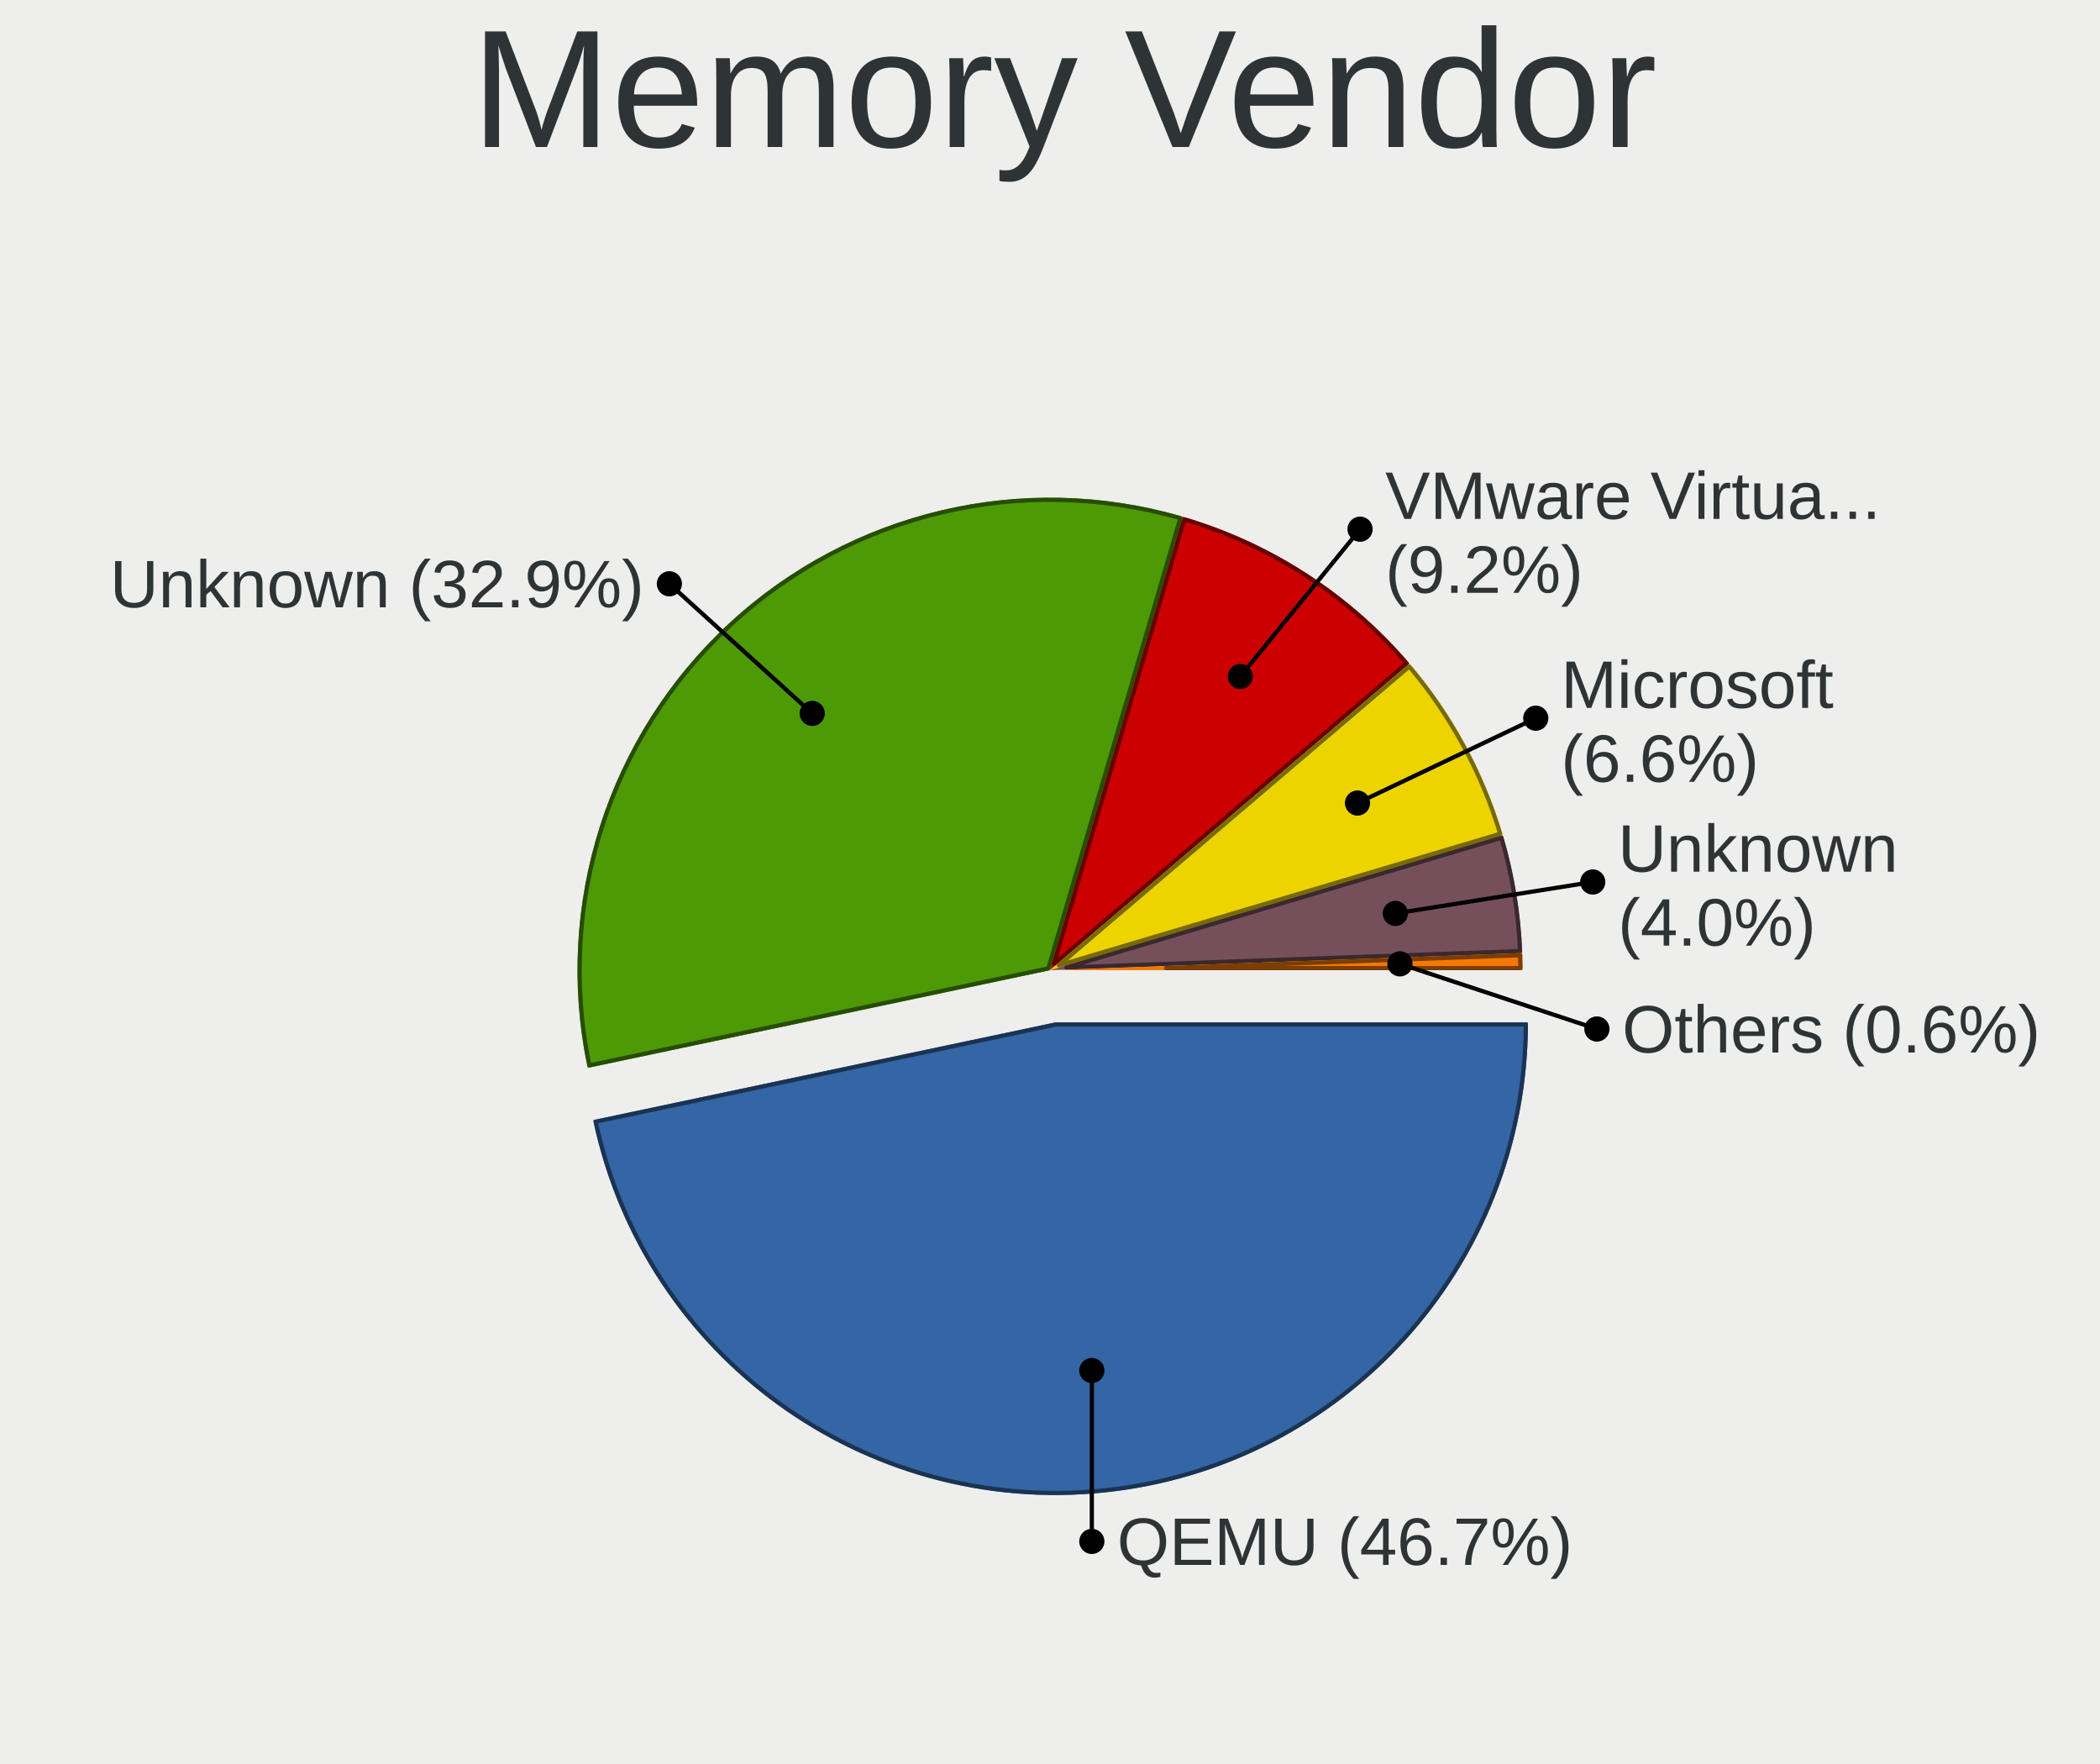
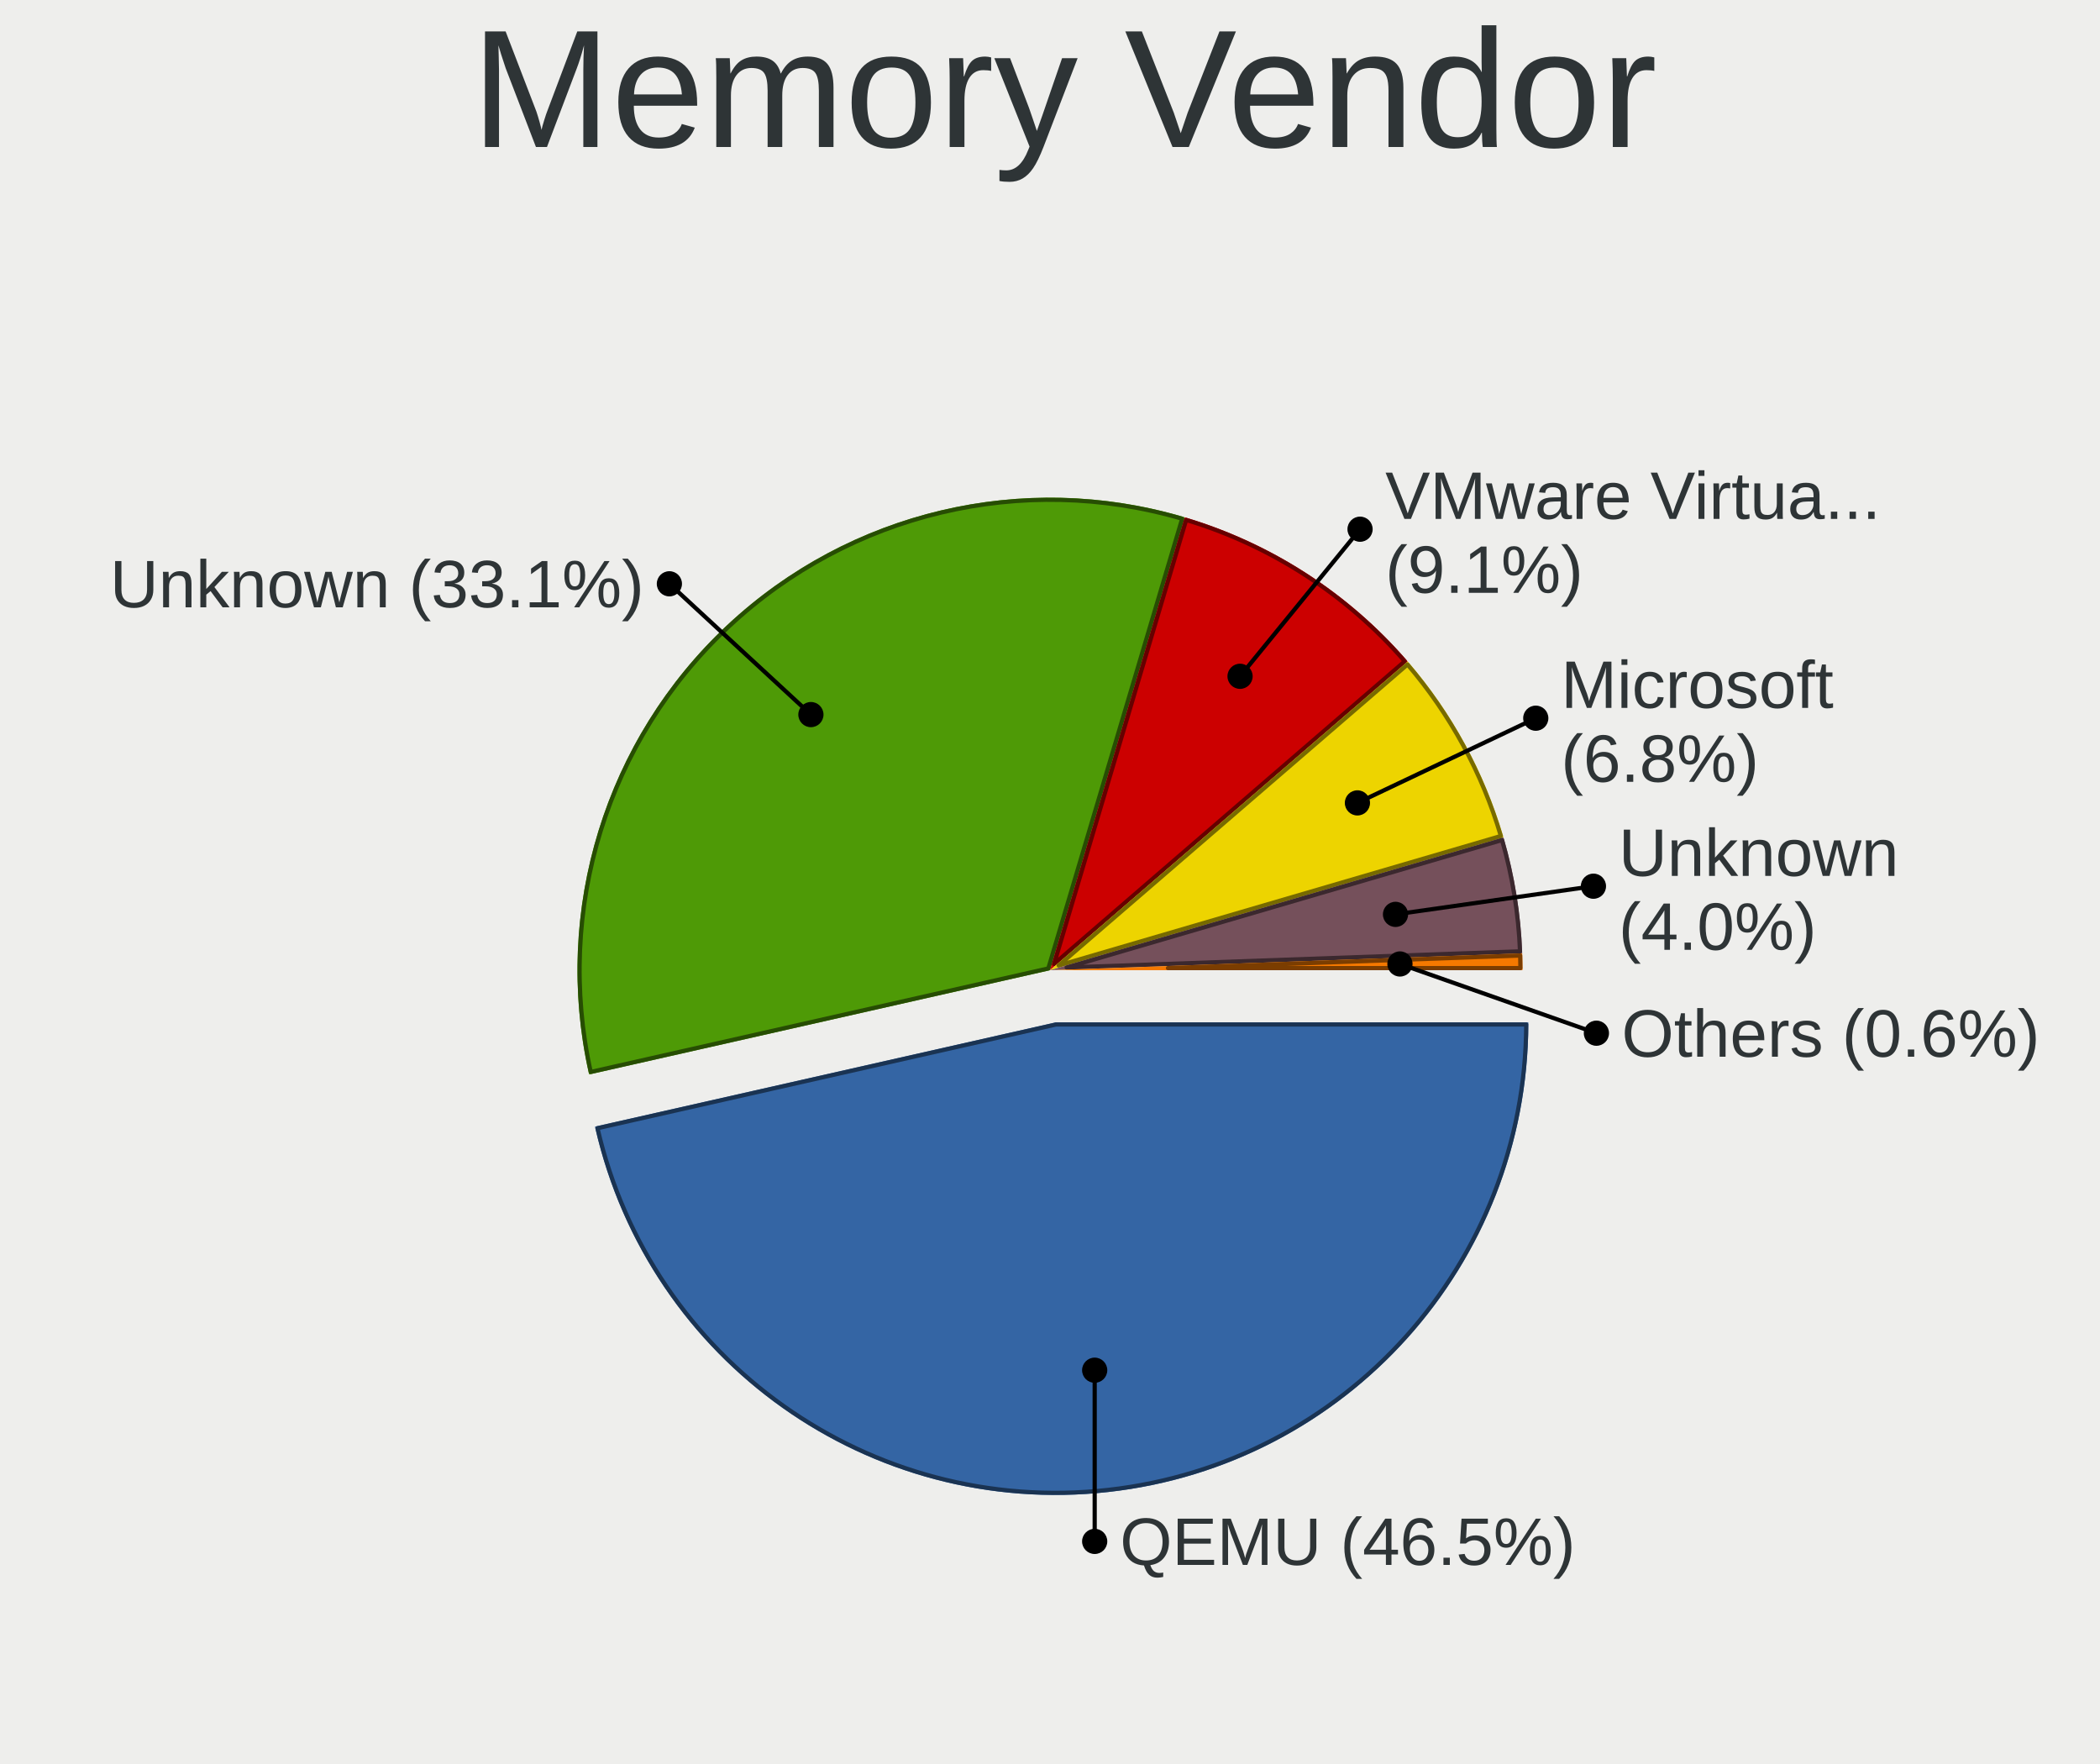
<svg xmlns="http://www.w3.org/2000/svg" width="500" height="420" version="1.0" id="ezcGraph">
  <defs />
  <g id="ezcGraphChart" color-rendering="optimizeQuality" shape-rendering="geometricPrecision" text-rendering="optimizeLegibility">
    <path d=" M 0,420 L 0,0 L 500,0 L 500,420 L 0,420 z " style="fill: #eeeeec; fill-opacity: 1.00; stroke: none;" id="ezcGraphPolygon_1" />
    <path d=" M 0,42 L 0,0 L 500,0 L 500,42 L 0,42 z " style="fill: #000000; fill-opacity: 0.00; stroke: none;" id="ezcGraphPolygon_2" />
-     <path d="M 251.30,243.43 L 363.80,243.43 A 112.50,112.50 0 0,1 141.23,266.69 z" style="fill: #3465a4; fill-opacity: 1.00; stroke: none; cursor: pointer;" id="ezcGraphCircleSector_4" />
-     <path d="M 251.35,243.93 L 363.30,243.93 A 112.00,112.00 0 0,1 141.82,267.08 z" style="fill: none; stroke: #1a3352; stroke-width: 1; stroke-opacity: 1.00; stroke-linecap: round; stroke-linejoin: round;" id="ezcGraphCircleSector_5" />
-     <path d="M 250.00,231.00 L 139.93,254.26 A 112.50,112.50 0 0,1 281.65,123.04 z" style="fill: #4e9a06; fill-opacity: 1.00; stroke: none; cursor: pointer;" id="ezcGraphCircleSector_6" />
-     <path d="M 249.60,230.57 L 140.32,253.66 A 112.00,112.00 0 0,1 281.03,123.38 z" style="fill: none; stroke: #274d03; stroke-width: 1; stroke-opacity: 1.00; stroke-linecap: round; stroke-linejoin: round;" id="ezcGraphCircleSector_7" />
-     <path d="M 250.00,231.00 L 281.65,123.04 A 112.50,112.50 0 0,1 335.60,158.00 z" style="fill: #cc0000; fill-opacity: 1.00; stroke: none; cursor: pointer;" id="ezcGraphCircleSector_8" />
-     <path d="M 250.95,229.53 L 281.99,123.66 A 112.00,112.00 0 0,1 334.89,157.94 z" style="fill: none; stroke: #660000; stroke-width: 1; stroke-opacity: 1.00; stroke-linecap: round; stroke-linejoin: round;" id="ezcGraphCircleSector_9" />
-     <path d="M 250.00,231.00 L 335.60,158.00 A 112.50,112.50 0 0,1 357.81,198.86 z" style="fill: #edd400; fill-opacity: 1.00; stroke: none; cursor: pointer;" id="ezcGraphCircleSector_10" />
-     <path d="M 252.12,229.84 L 335.54,158.70 A 112.00,112.00 0 0,1 357.19,198.52 z" style="fill: none; stroke: #776a00; stroke-width: 1; stroke-opacity: 1.00; stroke-linecap: round; stroke-linejoin: round;" id="ezcGraphCircleSector_11" />
-     <path d="M 250.00,231.00 L 357.81,198.86 A 112.50,112.50 0 0,1 362.43,226.93 z" style="fill: #75505b; fill-opacity: 1.00; stroke: none; cursor: pointer;" id="ezcGraphCircleSector_12" />
-     <path d="M 253.90,230.36 L 357.48,199.48 A 112.00,112.00 0 0,1 361.91,226.45 z" style="fill: none; stroke: #3b282e; stroke-width: 1; stroke-opacity: 1.00; stroke-linecap: round; stroke-linejoin: round;" id="ezcGraphCircleSector_13" />
-     <path d="M 250.00,231.00 L 362.43,226.93 A 112.50,112.50 0 0,1 362.50,231.00 z" style="fill: #f57900; fill-opacity: 1.00; stroke: none;" id="ezcGraphCircleSector_14" />
-     <path d="M 277.61,230.50 L 361.94,227.44 A 112.00,112.00 0 0,1 362.00,230.50 z" style="fill: none; stroke: #7b3d00; stroke-width: 1; stroke-opacity: 1.00; stroke-linecap: round; stroke-linejoin: round;" id="ezcGraphCircleSector_15" />
-     <path d=" M 193.385,169.851 L 159.377,139" style="fill: none; stroke: #000000; stroke-width: 1; stroke-opacity: 1.00; stroke-linecap: round; stroke-linejoin: round;" id="ezcGraphLine_16" />
-     <ellipse cx="193.385" cy="169.851" rx="3" ry="3" style="fill: #000000; fill-opacity: 1.00; stroke: none;" id="ezcGraphCircle_17" />
+     <path d="M 251.39,243.42 L 363.89,243.42 A 112.50,112.50 0 0,1 141.66,268.25 z" style="fill: #3465a4; fill-opacity: 1.00; stroke: none; cursor: pointer;" id="ezcGraphCircleSector_4" />
+     <path d="M 251.44,243.92 L 363.39,243.92 A 112.00,112.00 0 0,1 142.26,268.62 z" style="fill: none; stroke: #1a3352; stroke-width: 1; stroke-opacity: 1.00; stroke-linecap: round; stroke-linejoin: round;" id="ezcGraphCircleSector_5" />
+     <path d="M 250.00,231.00 L 140.27,255.82 A 112.50,112.50 0 0,1 282.09,123.17 z" style="fill: #4e9a06; fill-opacity: 1.00; stroke: none; cursor: pointer;" id="ezcGraphCircleSector_6" />
+     <path d="M 249.60,230.58 L 140.65,255.23 A 112.00,112.00 0 0,1 281.47,123.51 z" style="fill: none; stroke: #274d03; stroke-width: 1; stroke-opacity: 1.00; stroke-linecap: round; stroke-linejoin: round;" id="ezcGraphCircleSector_7" />
+     <path d="M 250.00,231.00 L 282.09,123.17 A 112.50,112.50 0 0,1 335.17,157.50 z" style="fill: #cc0000; fill-opacity: 1.00; stroke: none; cursor: pointer;" id="ezcGraphCircleSector_8" />
+     <path d="M 250.97,229.51 L 282.42,123.79 A 112.00,112.00 0 0,1 334.47,157.45 z" style="fill: none; stroke: #660000; stroke-width: 1; stroke-opacity: 1.00; stroke-linecap: round; stroke-linejoin: round;" id="ezcGraphCircleSector_9" />
+     <path d="M 250.00,231.00 L 335.17,157.50 A 112.50,112.50 0 0,1 357.97,199.39 z" style="fill: #edd400; fill-opacity: 1.00; stroke: none; cursor: pointer;" id="ezcGraphCircleSector_10" />
+     <path d="M 252.07,229.87 L 335.12,158.21 A 112.00,112.00 0 0,1 357.35,199.05 z" style="fill: none; stroke: #776a00; stroke-width: 1; stroke-opacity: 1.00; stroke-linecap: round; stroke-linejoin: round;" id="ezcGraphCircleSector_11" />
+     <path d="M 250.00,231.00 L 357.97,199.39 A 112.50,112.50 0 0,1 362.43,227.00 z" style="fill: #75505b; fill-opacity: 1.00; stroke: none; cursor: pointer;" id="ezcGraphCircleSector_12" />
+     <path d="M 253.97,230.36 L 357.63,200.01 A 112.00,112.00 0 0,1 361.91,226.51 z" style="fill: none; stroke: #3b282e; stroke-width: 1; stroke-opacity: 1.00; stroke-linecap: round; stroke-linejoin: round;" id="ezcGraphCircleSector_13" />
+     <path d="M 250.00,231.00 L 362.43,227.00 A 112.50,112.50 0 0,1 362.50,231.00 z" style="fill: #f57900; fill-opacity: 1.00; stroke: none;" id="ezcGraphCircleSector_14" />
+     <path d="M 278.09,230.50 L 361.95,227.51 A 112.00,112.00 0 0,1 362.00,230.50 z" style="fill: none; stroke: #7b3d00; stroke-width: 1; stroke-opacity: 1.00; stroke-linecap: round; stroke-linejoin: round;" id="ezcGraphCircleSector_15" />
+     <path d=" M 193.073,170.141 L 159.377,139" style="fill: none; stroke: #000000; stroke-width: 1; stroke-opacity: 1.00; stroke-linecap: round; stroke-linejoin: round;" id="ezcGraphLine_16" />
+     <ellipse cx="193.073" cy="170.141" rx="3" ry="3" style="fill: #000000; fill-opacity: 1.00; stroke: none;" id="ezcGraphCircle_17" />
    <ellipse cx="159.377" cy="139" rx="3" ry="3" style="fill: #000000; fill-opacity: 1.00; stroke: none;" id="ezcGraphCircle_18" />
-     <path d=" M 295.313,161.063 L 323.823,126" style="fill: none; stroke: #000000; stroke-width: 1; stroke-opacity: 1.00; stroke-linecap: round; stroke-linejoin: round;" id="ezcGraphLine_20" />
-     <ellipse cx="295.313" cy="161.063" rx="3" ry="3" style="fill: #000000; fill-opacity: 1.00; stroke: none;" id="ezcGraphCircle_21" />
+     <path d=" M 295.252,161.023 L 323.823,126" style="fill: none; stroke: #000000; stroke-width: 1; stroke-opacity: 1.00; stroke-linecap: round; stroke-linejoin: round;" id="ezcGraphLine_20" />
+     <ellipse cx="295.252" cy="161.023" rx="3" ry="3" style="fill: #000000; fill-opacity: 1.00; stroke: none;" id="ezcGraphCircle_21" />
    <ellipse cx="323.823" cy="126" rx="3" ry="3" style="fill: #000000; fill-opacity: 1.00; stroke: none;" id="ezcGraphCircle_22" />
-     <path d=" M 323.214,191.198 L 365.659,171" style="fill: none; stroke: #000000; stroke-width: 1; stroke-opacity: 1.00; stroke-linecap: round; stroke-linejoin: round;" id="ezcGraphLine_24" />
-     <ellipse cx="323.214" cy="191.198" rx="3" ry="3" style="fill: #000000; fill-opacity: 1.00; stroke: none;" id="ezcGraphCircle_25" />
+     <path d=" M 323.196,191.166 L 365.659,171" style="fill: none; stroke: #000000; stroke-width: 1; stroke-opacity: 1.00; stroke-linecap: round; stroke-linejoin: round;" id="ezcGraphLine_24" />
+     <ellipse cx="323.196" cy="191.166" rx="3" ry="3" style="fill: #000000; fill-opacity: 1.00; stroke: none;" id="ezcGraphCircle_25" />
    <ellipse cx="365.659" cy="171" rx="3" ry="3" style="fill: #000000; fill-opacity: 1.00; stroke: none;" id="ezcGraphCircle_26" />
-     <path d=" M 332.229,217.48 L 379.223,210" style="fill: none; stroke: #000000; stroke-width: 1; stroke-opacity: 1.00; stroke-linecap: round; stroke-linejoin: round;" id="ezcGraphLine_28" />
-     <ellipse cx="332.229" cy="217.48" rx="3" ry="3" style="fill: #000000; fill-opacity: 1.00; stroke: none;" id="ezcGraphCircle_29" />
-     <ellipse cx="379.223" cy="210" rx="3" ry="3" style="fill: #000000; fill-opacity: 1.00; stroke: none;" id="ezcGraphCircle_30" />
-     <path d=" M 333.32,229.491 L 380.214,245" style="fill: none; stroke: #000000; stroke-width: 1; stroke-opacity: 1.00; stroke-linecap: round; stroke-linejoin: round;" id="ezcGraphLine_32" />
-     <ellipse cx="333.32" cy="229.491" rx="3" ry="3" style="fill: #000000; fill-opacity: 1.00; stroke: none;" id="ezcGraphCircle_33" />
-     <ellipse cx="380.214" cy="245" rx="3" ry="3" style="fill: #000000; fill-opacity: 1.00; stroke: none;" id="ezcGraphCircle_34" />
-     <path d=" M 259.96,326.314 L 259.96,367" style="fill: none; stroke: #000000; stroke-width: 1; stroke-opacity: 1.00; stroke-linecap: round; stroke-linejoin: round;" id="ezcGraphLine_36" />
-     <ellipse cx="259.96" cy="326.314" rx="3" ry="3" style="fill: #000000; fill-opacity: 1.00; stroke: none;" id="ezcGraphCircle_37" />
-     <ellipse cx="259.96" cy="367" rx="3" ry="3" style="fill: #000000; fill-opacity: 1.00; stroke: none;" id="ezcGraphCircle_38" />
+     <path d=" M 332.266,217.708 L 379.39,211" style="fill: none; stroke: #000000; stroke-width: 1; stroke-opacity: 1.00; stroke-linecap: round; stroke-linejoin: round;" id="ezcGraphLine_28" />
+     <ellipse cx="332.266" cy="217.708" rx="3" ry="3" style="fill: #000000; fill-opacity: 1.00; stroke: none;" id="ezcGraphCircle_29" />
+     <ellipse cx="379.39" cy="211" rx="3" ry="3" style="fill: #000000; fill-opacity: 1.00; stroke: none;" id="ezcGraphCircle_30" />
+     <path d=" M 333.32,229.517 L 380.097,246" style="fill: none; stroke: #000000; stroke-width: 1; stroke-opacity: 1.00; stroke-linecap: round; stroke-linejoin: round;" id="ezcGraphLine_32" />
+     <ellipse cx="333.32" cy="229.517" rx="3" ry="3" style="fill: #000000; fill-opacity: 1.00; stroke: none;" id="ezcGraphCircle_33" />
+     <ellipse cx="380.097" cy="246" rx="3" ry="3" style="fill: #000000; fill-opacity: 1.00; stroke: none;" id="ezcGraphCircle_34" />
+     <path d=" M 260.639,326.241 L 260.639,367" style="fill: none; stroke: #000000; stroke-width: 1; stroke-opacity: 1.00; stroke-linecap: round; stroke-linejoin: round;" id="ezcGraphLine_36" />
+     <ellipse cx="260.639" cy="326.241" rx="3" ry="3" style="fill: #000000; fill-opacity: 1.00; stroke: none;" id="ezcGraphCircle_37" />
+     <ellipse cx="260.639" cy="367" rx="3" ry="3" style="fill: #000000; fill-opacity: 1.00; stroke: none;" id="ezcGraphCircle_38" />
    <g id="ezcGraphTextBox_3">
      <path d=" M 111.7,42 L 111.7,0.5 L 388.8,0.5 L 388.8,42 L 111.7,42 z " style="fill: #ffffff; fill-opacity: 0.00; stroke: none;" id="ezcGraphPolygon_40" />
      <text id="ezcGraphTextBox_3_text" x="112.2" text-length="275.6px" y="35" style="font-size: 40px; font-family: 'Arial'; fill: #2e3436; fill-opacity: 1.00; stroke: none;">Memory Vendor</text>
    </g>
    <g id="ezcGraphTextBox_19" style=" cursor: pointer;">
      <path d=" M 25.677,148 L 25.677,130.5 L 154.377,130.5 L 154.377,148 L 25.677,148 z " style="fill: #ffffff; fill-opacity: 0.00; stroke: none;" id="ezcGraphPolygon_41" />
-       <text id="ezcGraphTextBox_19_text" x="26.177" text-length="127.2px" y="144.6" style="font-size: 16px; font-family: 'Arial'; fill: #2e3436; fill-opacity: 1.00; stroke: none;">Unknown (32.9%)</text>
+       <text id="ezcGraphTextBox_19_text" x="26.177" text-length="127.2px" y="144.6" style="font-size: 16px; font-family: 'Arial'; fill: #2e3436; fill-opacity: 1.00; stroke: none;">Unknown (33.1%)</text>
    </g>
    <g id="ezcGraphTextBox_23" style=" cursor: pointer;">
      <path d=" M 329.323,143.05 L 329.323,109.45 L 466.503,109.45 L 466.503,143.05 L 329.323,143.05 z " style="fill: #ffffff; fill-opacity: 0.00; stroke: none;" id="ezcGraphPolygon_42" />
      <text id="ezcGraphTextBox_23_text" x="329.823" text-length="135.68px" y="123.55" style="font-size: 16px; font-family: 'Arial'; fill: #2e3436; fill-opacity: 1.00; stroke: none;">VMware Virtua...</text>
-       <text id="ezcGraphTextBox_23_text" x="329.823" text-length="50.88px" y="141.15" style="font-size: 16px; font-family: 'Arial'; fill: #2e3436; fill-opacity: 1.00; stroke: none;">(9.2%)</text>
+       <text id="ezcGraphTextBox_23_text" x="329.823" text-length="50.88px" y="141.15" style="font-size: 16px; font-family: 'Arial'; fill: #2e3436; fill-opacity: 1.00; stroke: none;">(9.1%)</text>
    </g>
    <g id="ezcGraphTextBox_27" style=" cursor: pointer;">
      <path d=" M 371.159,188.05 L 371.159,154.45 L 448.979,154.45 L 448.979,188.05 L 371.159,188.05 z " style="fill: #ffffff; fill-opacity: 0.00; stroke: none;" id="ezcGraphPolygon_43" />
      <text id="ezcGraphTextBox_27_text" x="371.659" text-length="76.32px" y="168.55" style="font-size: 16px; font-family: 'Arial'; fill: #2e3436; fill-opacity: 1.00; stroke: none;">Microsoft</text>
-       <text id="ezcGraphTextBox_27_text" x="371.659" text-length="50.88px" y="186.15" style="font-size: 16px; font-family: 'Arial'; fill: #2e3436; fill-opacity: 1.00; stroke: none;">(6.6%)</text>
+       <text id="ezcGraphTextBox_27_text" x="371.659" text-length="50.88px" y="186.15" style="font-size: 16px; font-family: 'Arial'; fill: #2e3436; fill-opacity: 1.00; stroke: none;">(6.8%)</text>
    </g>
    <g id="ezcGraphTextBox_31" style=" cursor: pointer;">
-       <path d=" M 384.723,227.05 L 384.723,193.45 L 445.583,193.45 L 445.583,227.05 L 384.723,227.05 z " style="fill: #ffffff; fill-opacity: 0.00; stroke: none;" id="ezcGraphPolygon_44" />
-       <text id="ezcGraphTextBox_31_text" x="385.223" text-length="59.36px" y="207.55" style="font-size: 16px; font-family: 'Arial'; fill: #2e3436; fill-opacity: 1.00; stroke: none;">Unknown</text>
-       <text id="ezcGraphTextBox_31_text" x="385.223" text-length="50.88px" y="225.15" style="font-size: 16px; font-family: 'Arial'; fill: #2e3436; fill-opacity: 1.00; stroke: none;">(4.0%)</text>
+       <path d=" M 384.89,228.05 L 384.89,194.45 L 445.75,194.45 L 445.75,228.05 L 384.89,228.05 z " style="fill: #ffffff; fill-opacity: 0.00; stroke: none;" id="ezcGraphPolygon_44" />
+       <text id="ezcGraphTextBox_31_text" x="385.39" text-length="59.36px" y="208.55" style="font-size: 16px; font-family: 'Arial'; fill: #2e3436; fill-opacity: 1.00; stroke: none;">Unknown</text>
+       <text id="ezcGraphTextBox_31_text" x="385.39" text-length="50.88px" y="226.15" style="font-size: 16px; font-family: 'Arial'; fill: #2e3436; fill-opacity: 1.00; stroke: none;">(4.0%)</text>
    </g>
    <g id="ezcGraphTextBox_35">
-       <path d=" M 385.714,254 L 385.714,236.5 L 497.454,236.5 L 497.454,254 L 385.714,254 z " style="fill: #ffffff; fill-opacity: 0.00; stroke: none;" id="ezcGraphPolygon_45" />
-       <text id="ezcGraphTextBox_35_text" x="386.214" text-length="110.24px" y="250.6" style="font-size: 16px; font-family: 'Arial'; fill: #2e3436; fill-opacity: 1.00; stroke: none;">Others (0.6%)</text>
+       <path d=" M 385.597,255 L 385.597,237.5 L 497.337,237.5 L 497.337,255 L 385.597,255 z " style="fill: #ffffff; fill-opacity: 0.00; stroke: none;" id="ezcGraphPolygon_45" />
+       <text id="ezcGraphTextBox_35_text" x="386.097" text-length="110.24px" y="251.6" style="font-size: 16px; font-family: 'Arial'; fill: #2e3436; fill-opacity: 1.00; stroke: none;">Others (0.6%)</text>
    </g>
    <g id="ezcGraphTextBox_39" style=" cursor: pointer;">
-       <path d=" M 265.46,376 L 265.46,358.5 L 368.72,358.5 L 368.72,376 L 265.46,376 z " style="fill: #ffffff; fill-opacity: 0.00; stroke: none;" id="ezcGraphPolygon_46" />
-       <text id="ezcGraphTextBox_39_text" x="265.96" text-length="101.76px" y="372.6" style="font-size: 16px; font-family: 'Arial'; fill: #2e3436; fill-opacity: 1.00; stroke: none;">QEMU (46.7%)</text>
+       <path d=" M 266.139,376 L 266.139,358.5 L 369.399,358.5 L 369.399,376 L 266.139,376 z " style="fill: #ffffff; fill-opacity: 0.00; stroke: none;" id="ezcGraphPolygon_46" />
+       <text id="ezcGraphTextBox_39_text" x="266.639" text-length="101.76px" y="372.6" style="font-size: 16px; font-family: 'Arial'; fill: #2e3436; fill-opacity: 1.00; stroke: none;">QEMU (46.5%)</text>
    </g>
  </g>
</svg>
